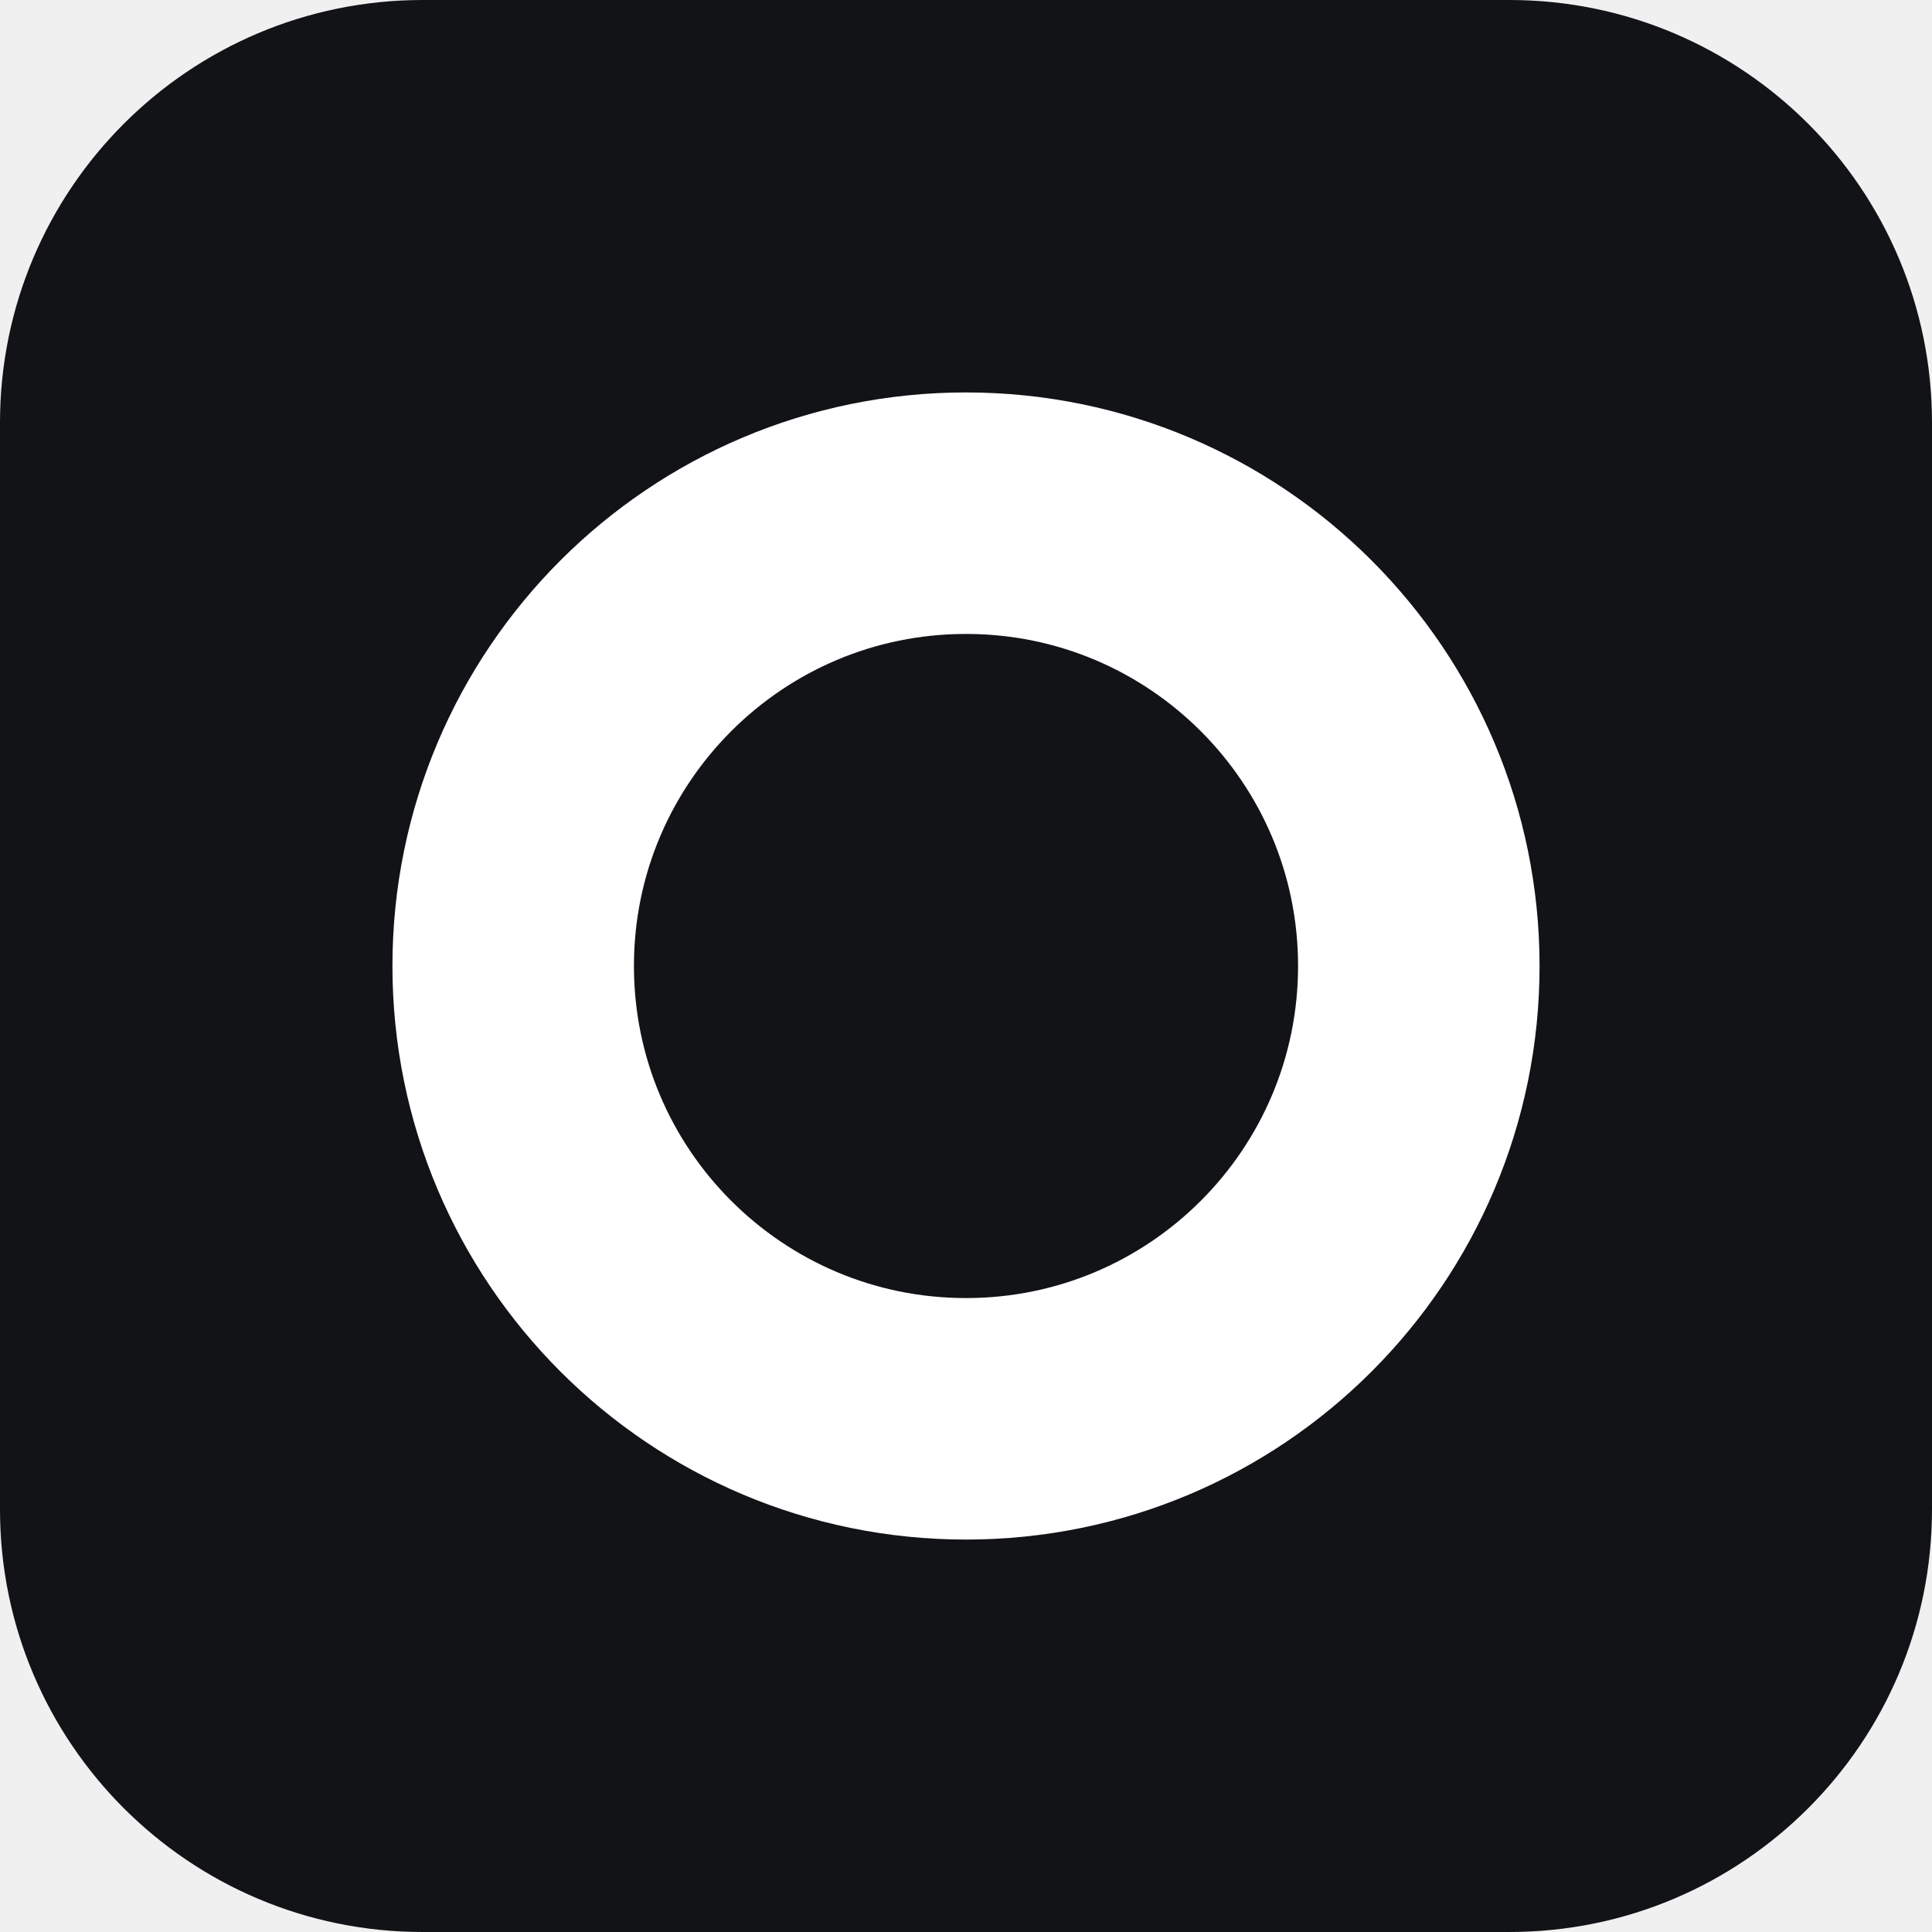
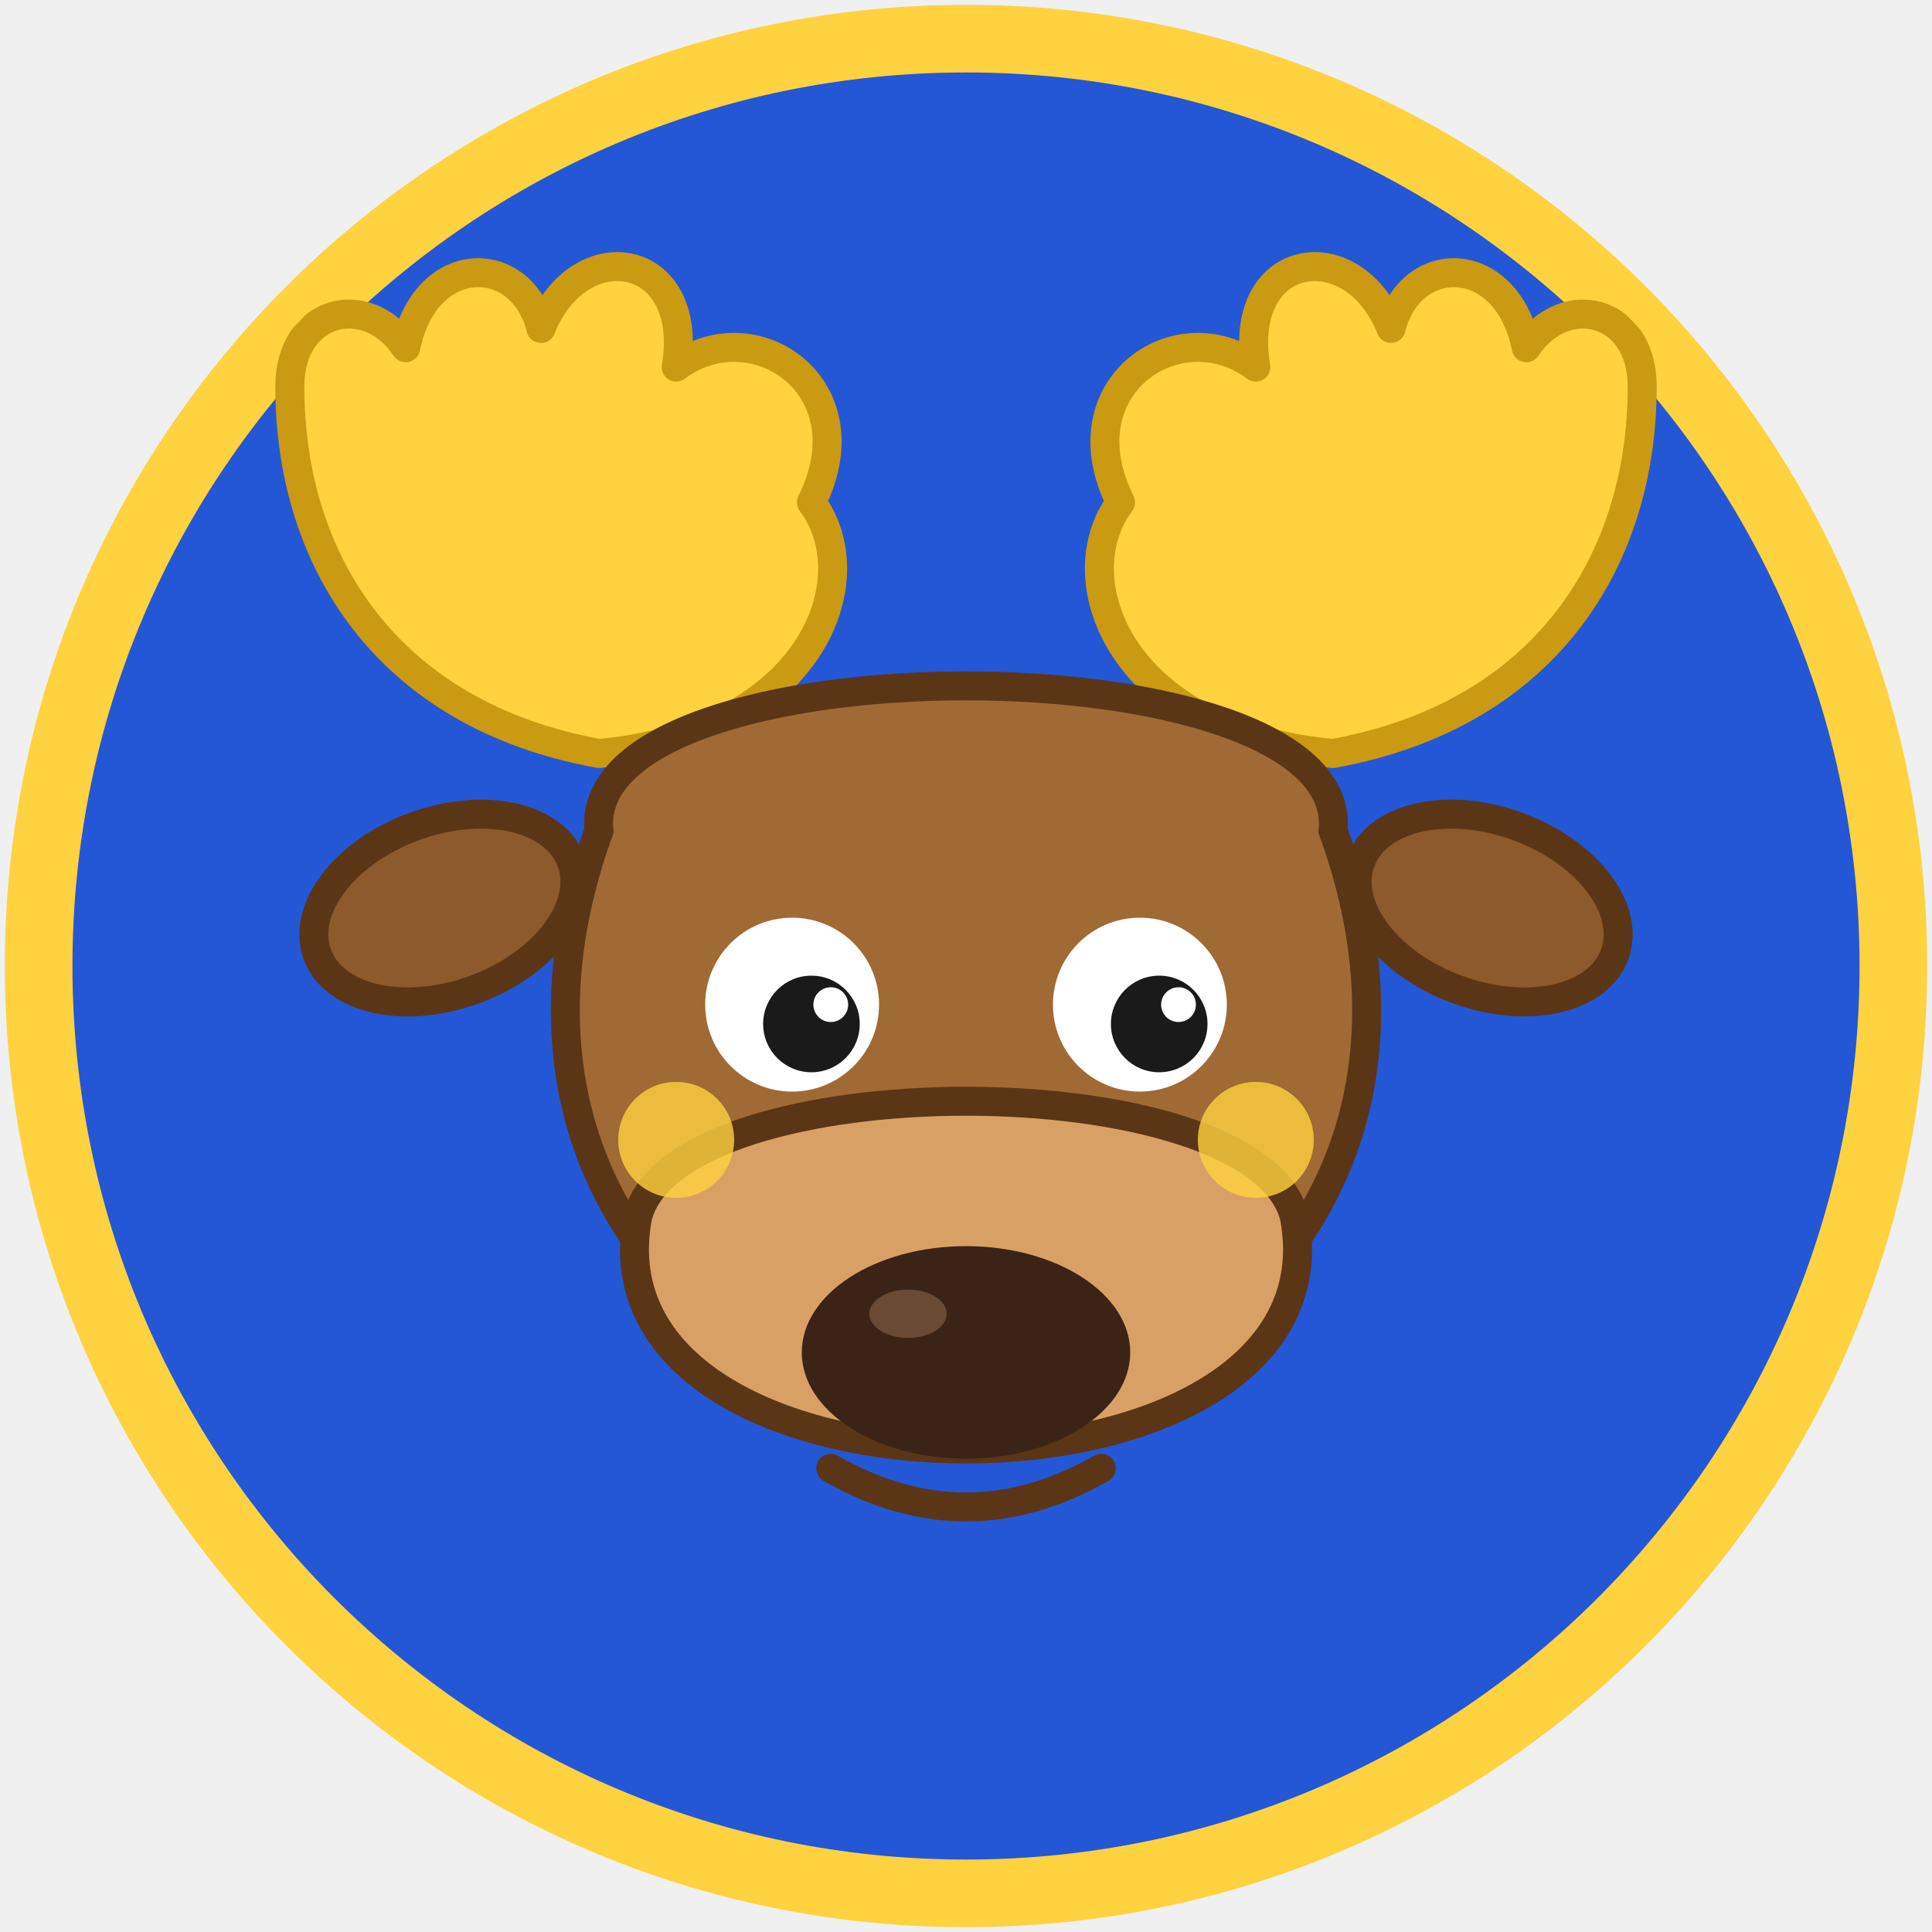
- <svg xmlns="http://www.w3.org/2000/svg" viewBox="0 0 64 64">
-   <rect width="64" height="64" rx="14" fill="#121316" />
-   <circle cx="32" cy="32" r="15" fill="none" stroke="#fff" stroke-width="8" />
+ <svg xmlns="http://www.w3.org/2000/svg" viewBox="0 0 200 200" role="img" aria-label="Overheard Club moose">
+   <defs>
+     <clipPath id="badge">
+       <circle cx="100" cy="100" r="96" />
+     </clipPath>
+   </defs>
+   <circle cx="100" cy="100" r="96" fill="#2457d6" />
+   <circle cx="100" cy="100" r="96" fill="none" stroke="#ffd23f" stroke-width="7" />
+   <g clip-path="url(#badge)">
+     <g fill="#ffd23f" stroke="#c99a12" stroke-width="3" stroke-linejoin="round">
+       <path d="M62 78 C40 74 30 58 30 40 C30 32 38 30 42 36 C44 26 54 26 56 34 C60 24 72 26 70 38 C78 32 90 40 84 52 C90 60 84 76 62 78 Z" />
+       <path d="M138 78 C160 74 170 58 170 40 C170 32 162 30 158 36 C156 26 146 26 144 34 C140 24 128 26 130 38 C122 32 110 40 116 52 C110 60 116 76 138 78 Z" />
+     </g>
+     <ellipse cx="46" cy="94" rx="14" ry="9" fill="#8c5a2b" stroke="#5a3616" stroke-width="3" transform="rotate(-20 46 94)" />
+     <ellipse cx="154" cy="94" rx="14" ry="9" fill="#8c5a2b" stroke="#5a3616" stroke-width="3" transform="rotate(20 154 94)" />
+     <path d="M62 86 C60 66 140 66 138 86 C146 108 140 128 122 140 L78 140 C60 128 54 108 62 86 Z" fill="#a06a35" stroke="#5a3616" stroke-width="3" />
+     <path d="M66 126 C60 158 140 158 134 126 C130 110 70 110 66 126 Z" fill="#d9a066" stroke="#5a3616" stroke-width="3" />
+     <ellipse cx="100" cy="140" rx="17" ry="11" fill="#3b2416" />
+     <ellipse cx="94" cy="136" rx="4" ry="2.5" fill="#6b4a33" />
+     <path d="M86 152 Q100 160 114 152" fill="none" stroke="#5a3616" stroke-width="3" stroke-linecap="round" />
+     <circle cx="82" cy="104" r="9" fill="#fff" />
+     <circle cx="118" cy="104" r="9" fill="#fff" />
+     <circle cx="84" cy="106" r="5" fill="#1a1a1a" />
+     <circle cx="120" cy="106" r="5" fill="#1a1a1a" />
+     <circle cx="86" cy="104" r="1.8" fill="#fff" />
+     <circle cx="122" cy="104" r="1.8" fill="#fff" />
+     <circle cx="70" cy="118" r="6" fill="#ffd23f" opacity="0.8" />
+     <circle cx="130" cy="118" r="6" fill="#ffd23f" opacity="0.8" />
+   </g>
</svg>
